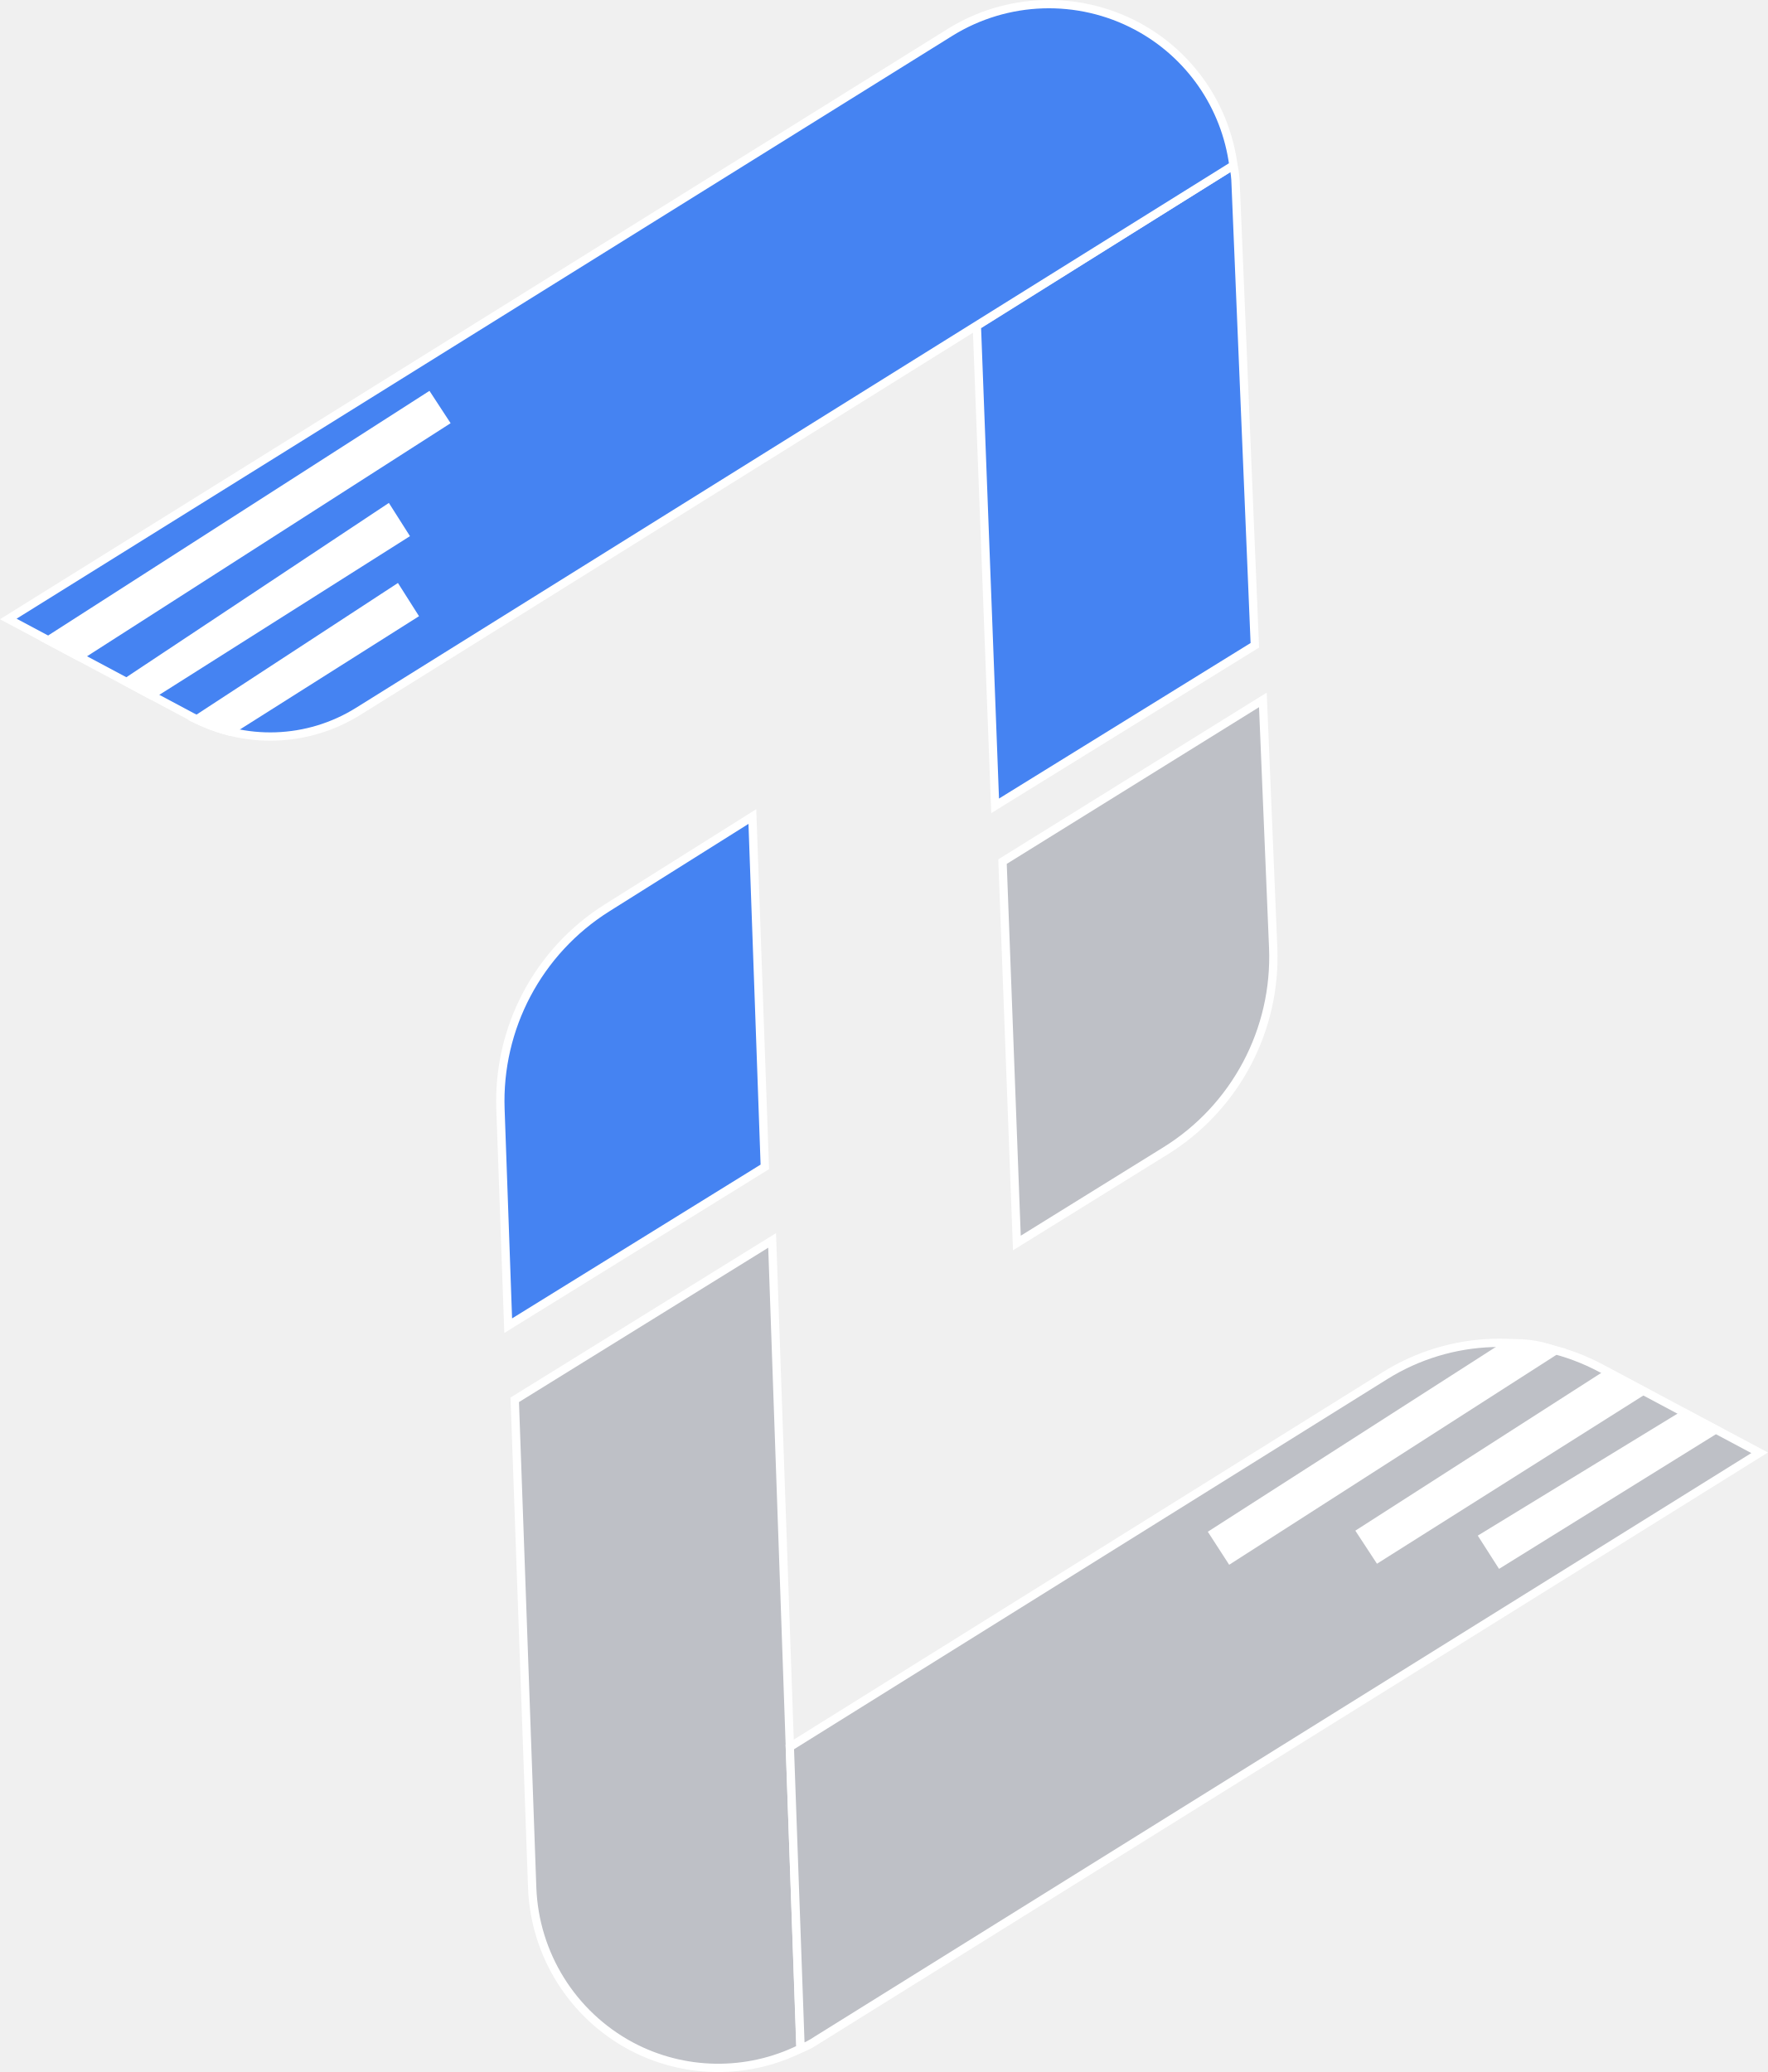
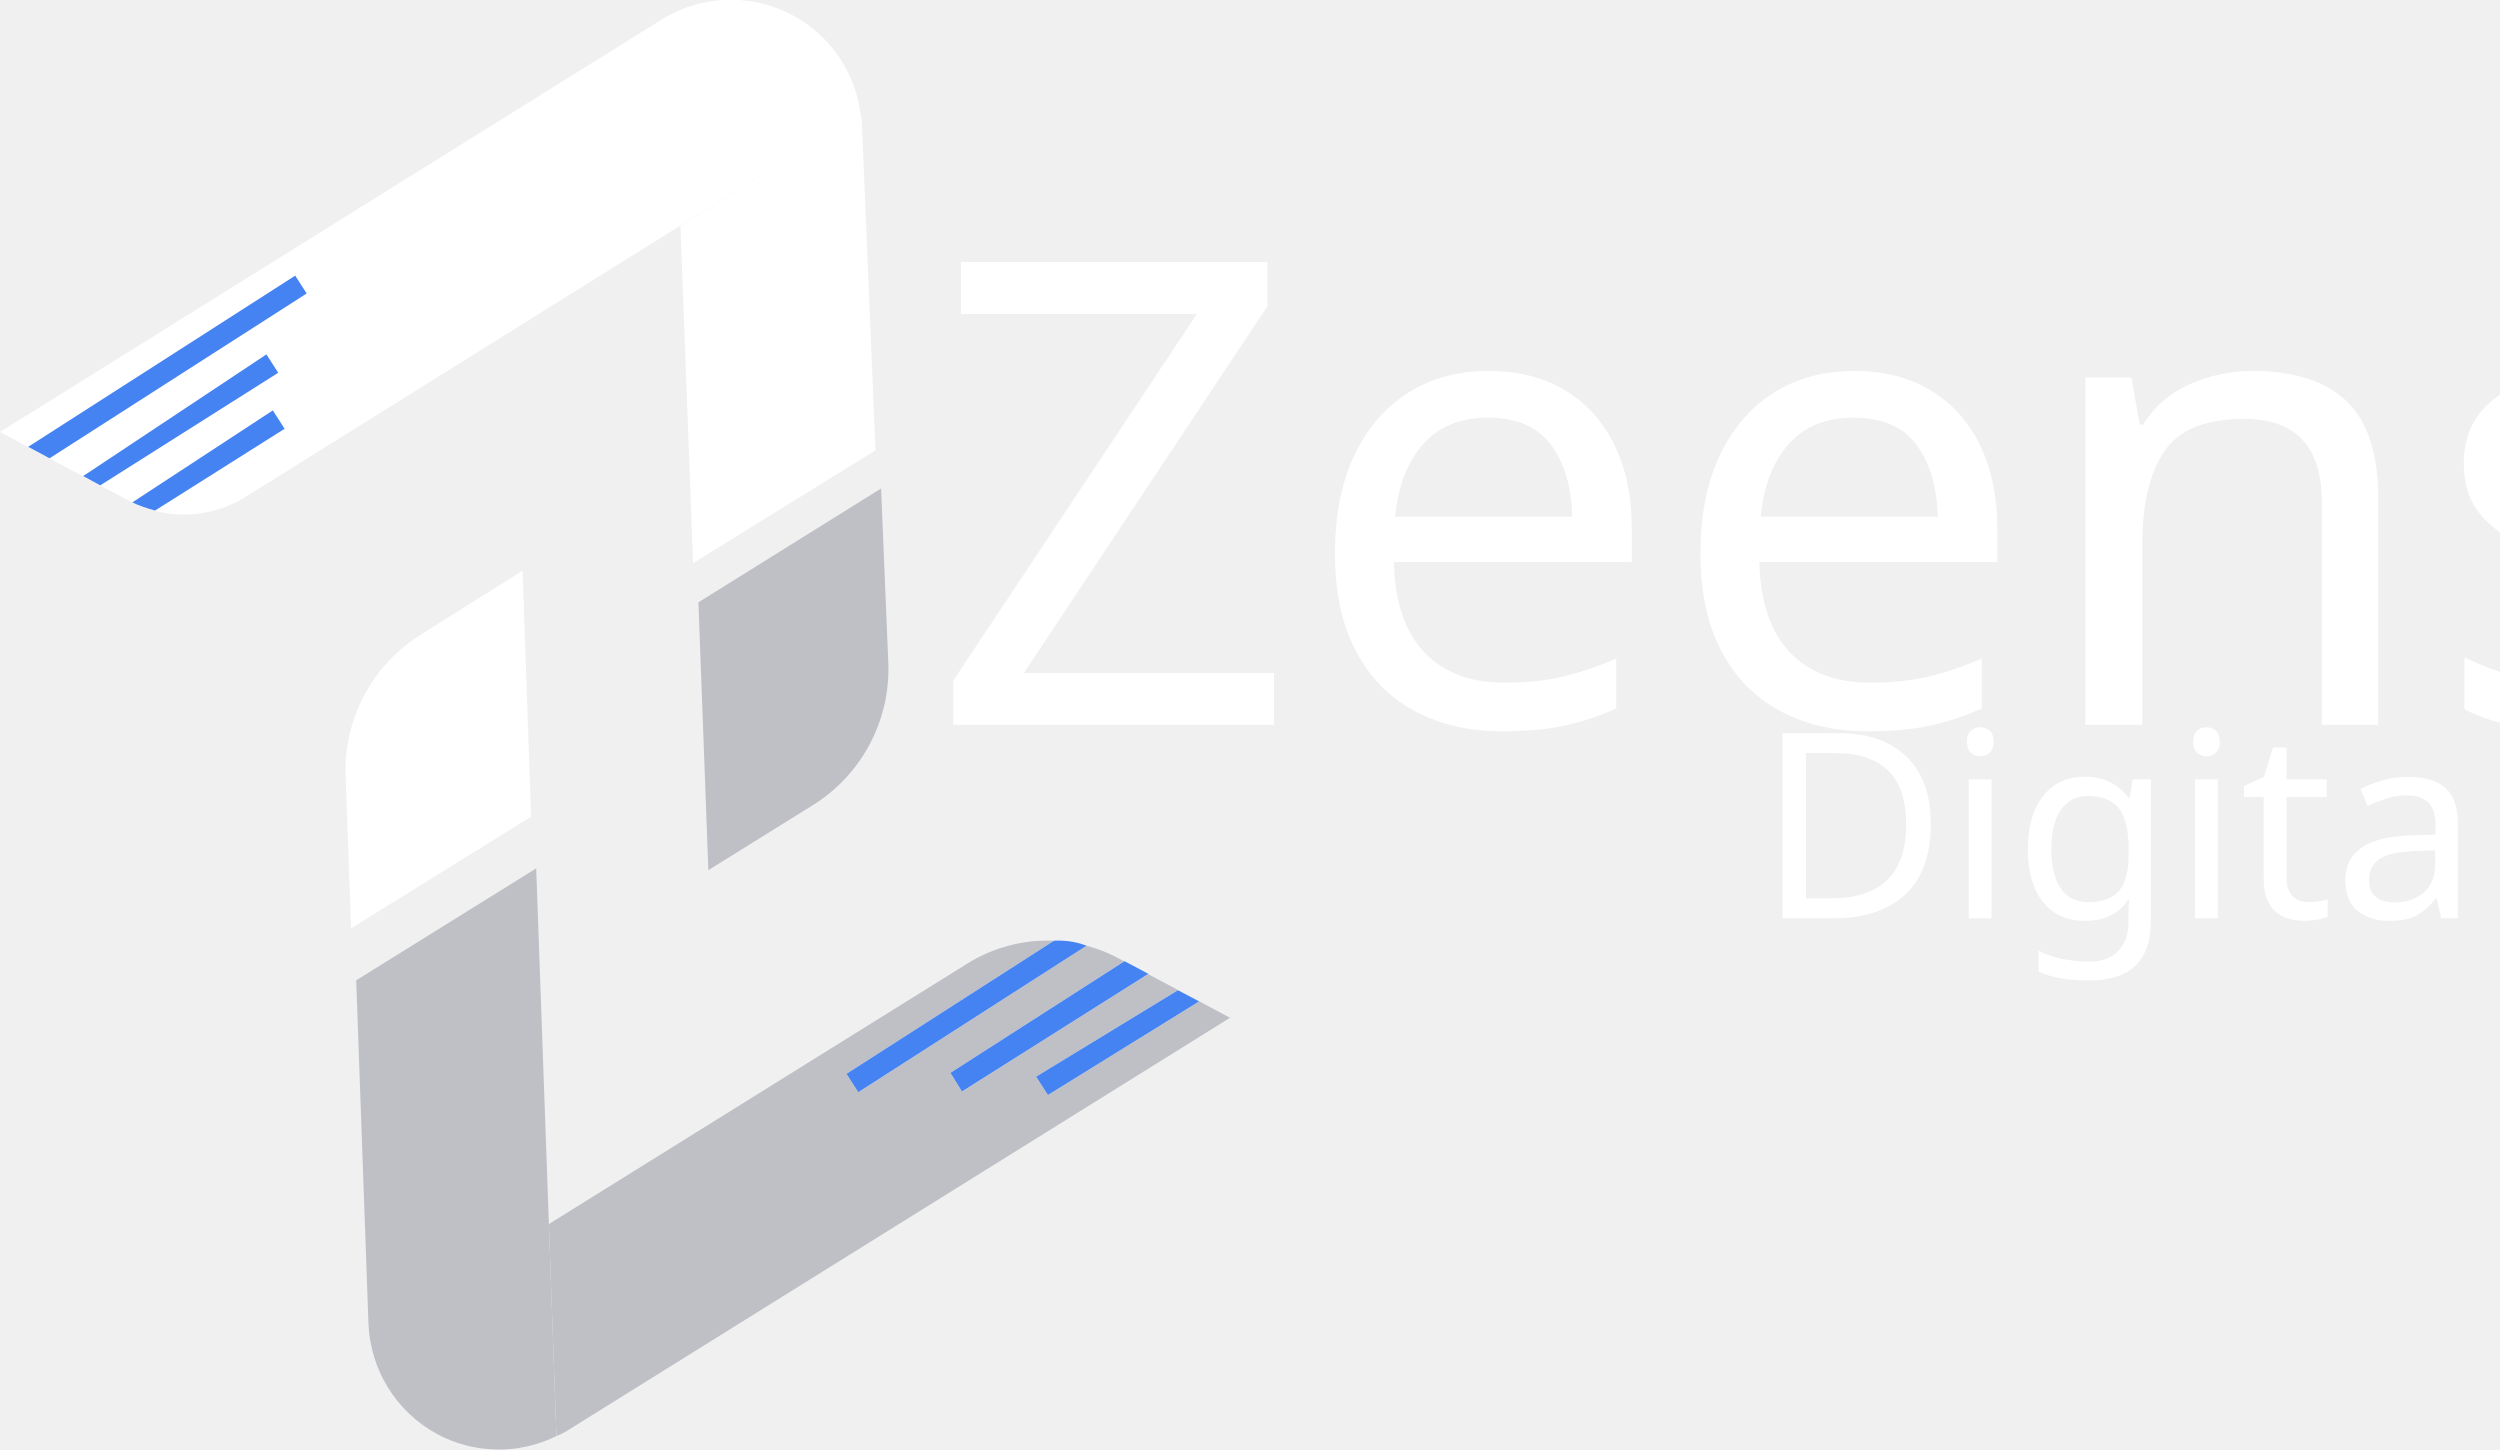
- <svg xmlns="http://www.w3.org/2000/svg" viewBox="0 0 212.94 249.59">
+ <svg xmlns="http://www.w3.org/2000/svg" viewBox="0 0 347.21 201.32">
  <defs>
-     <style>.cls-1{fill:#bec0c6;}.cls-1,.cls-2,.cls-4{stroke:#fff;stroke-miterlimit:10;}.cls-2{fill:#4583f2;}.cls-3{fill:#fff;}.cls-4{fill:none;}</style>
+     <style>.cls-1{font-size:90px;}.cls-1,.cls-2,.cls-4{fill:#fff;}.cls-1,.cls-2{font-family:LaBelleAurore, La Belle Aurore;}.cls-2{font-size:36px;}.cls-3{fill:#bec0c6;}.cls-5{fill:#4583f2;}</style>
  </defs>
  <g id="Layer_2" data-name="Layer 2">
    <g id="OBJECTS">
-       <path class="cls-1" d="M122.48,149.73l17.87-11.08a27.47,27.47,0,0,0,13-24.51l-1.24-29.83-31.36,19.48Z" />
-       <path class="cls-2" d="M119.86,97.07l31.28-19.34-2.31-55.52a11.93,11.93,0,0,0-.27-2.3l-30.9,19.35Z" />
-       <path class="cls-2" d="M1,74.56,23.14,86.37a20,20,0,0,0,20-.68L148.56,19.92A22.31,22.31,0,0,0,136.93,3.14a22.55,22.55,0,0,0-22.47.74Z" />
-       <path class="cls-2" d="M61.21,159.69l30.91-19.13-1.5-42.2-17.5,11a27.48,27.48,0,0,0-12.84,24.25Z" />
-       <path class="cls-1" d="M76,246.47a22.34,22.34,0,0,0,20.41.31L93,149.42,62,168.62l2.1,58.77A22.61,22.61,0,0,0,76,246.47Z" />
-       <path class="cls-1" d="M96.43,246.78a10.48,10.48,0,0,0,2-1.06L211.94,175l-19.09-10.18a26,26,0,0,0-26,.87L95.13,210.44Z" />
-       <path class="cls-3" d="M146.17,184.66l35.58-22.83a12.29,12.29,0,0,1,1.6,0,13.44,13.44,0,0,1,4,.85s-1.05-.24-1.05-.24l1.05.24-39.15,25.12Z" />
-       <path class="cls-4" d="M146.17,184.66l35.58-22.83a12.29,12.29,0,0,1,1.6,0,13.44,13.44,0,0,1,4,.85s-1.05-.24-1.05-.24l1.05.24-39.15,25.12Z" />
-       <path class="cls-3" d="M146.17,184.66l35.58-22.83a12.29,12.29,0,0,1,1.6,0,13.44,13.44,0,0,1,4,.85s-1.05-.24-1.05-.24l1.05.24-39.15,25.12Z" />
-       <path class="cls-3" d="M163.94,184.53l29.86-19.16,4.09,2.17L166,187.68Z" />
-       <path class="cls-4" d="M163.94,184.53l29.86-19.16,4.09,2.17L166,187.68Z" />
-       <path class="cls-3" d="M163.94,184.53l29.86-19.16,4.09,2.17L166,187.68Z" />
-       <path class="cls-3" d="M178.69,185.14,203,170.29l3.64,1.91-25.93,16.1Z" />
-       <path class="cls-4" d="M178.69,185.14,203,170.29l3.64,1.91-25.93,16.1Z" />
-       <path class="cls-3" d="M178.69,185.14,203,170.29l3.64,1.91-25.93,16.1Z" />
-       <path class="cls-3" d="M5.82,77.13,51.58,47.77l2,3.06L9.5,79.09Z" />
-       <path class="cls-4" d="M5.82,77.13,51.58,47.77l2,3.06L9.5,79.09Z" />
-       <path class="cls-3" d="M5.82,77.13,51.58,47.77l2,3.06L9.5,79.09Z" />
-       <path class="cls-3" d="M15.26,82.15,46.69,61.28l2,3.15Q33.46,74.09,18.19,83.74Z" />
-       <path class="cls-4" d="M15.26,82.15,46.69,61.28l2,3.15Q33.46,74.09,18.19,83.74Z" />
-       <path class="cls-3" d="M15.26,82.15,46.69,61.28l2,3.15Q33.46,74.09,18.19,83.74Z" />
-       <path class="cls-3" d="M23.68,86.67l24.1-15.75,2,3.15L27.6,88.1a21.52,21.52,0,0,1-2.1-.66C24.84,87.19,24.23,86.93,23.68,86.67Z" />
-       <path class="cls-4" d="M23.68,86.67l24.1-15.75,2,3.15L27.6,88.1a21.52,21.52,0,0,1-2.1-.66C24.84,87.19,24.23,86.93,23.68,86.67Z" />
-       <path class="cls-3" d="M23.68,86.67l24.1-15.75,2,3.15L27.6,88.1a21.52,21.52,0,0,1-2.1-.66C24.84,87.19,24.23,86.93,23.68,86.67Z" />
+       <text class="cls-1" transform="translate(128.97 100.66)">Zeens</text>
+       <text class="cls-2" transform="translate(244.08 127.53)">Digital</text>
+       <path class="cls-3" d="M98.38,120.85l14.47-9A22.27,22.27,0,0,0,123.37,92l-1-24.16L97,83.65Z" />
+       <path class="cls-4" d="M96.26,78.21l25.33-15.67-1.87-45a9.83,9.83,0,0,0-.22-1.86l-25,15.67Z" />
+       <path class="cls-4" d="M0,60l17.93,9.56A16.16,16.16,0,0,0,34.12,69L119.5,15.72a18.15,18.15,0,0,0-27.61-13Z" />
+       <path class="cls-4" d="M48.76,128.92l25-15.49L72.58,79.25,58.4,88.17A22.24,22.24,0,0,0,48,107.8Z" />
+       <path class="cls-3" d="M60.75,199.19a18.09,18.09,0,0,0,16.53.26L74.47,120.6l-25,15.55,1.7,47.6A18.27,18.27,0,0,0,60.75,199.19Z" />
+       <path class="cls-3" d="M77.28,199.45a8.79,8.79,0,0,0,1.67-.86l91.88-57.24-15.46-8.24a21,21,0,0,0-21,.7L76.23,170Z" />
+       <path class="cls-4" d="M117.56,149.14l28.82-18.49a9.51,9.51,0,0,1,1.3,0,10.64,10.64,0,0,1,3.23.69s-.85-.2-.85-.2l.85.2L119.2,151.69Z" />
+       <path class="cls-5" d="M117.56,149.14l28.82-18.49a9.51,9.51,0,0,1,1.3,0,10.64,10.64,0,0,1,3.23.69s-.85-.2-.85-.2l.85.2L119.2,151.69Z" />
+       <path class="cls-4" d="M132,149l24.18-15.51,3.31,1.76L133.6,151.59Z" />
+       <path class="cls-5" d="M132,149l24.18-15.51,3.31,1.76L133.6,151.59Z" />
+       <path class="cls-4" d="M143.9,149.53l19.69-12,2.95,1.55-21,13Z" />
+       <path class="cls-5" d="M143.9,149.53l19.69-12,2.95,1.55-21,13Z" />
+       <path class="cls-4" d="M3.91,62.06,41,38.28l1.59,2.48L6.88,63.65Z" />
+       <path class="cls-5" d="M3.91,62.06,41,38.28l1.59,2.48L6.88,63.65Z" />
+       <path class="cls-4" d="M11.55,66.12,37,49.22l1.64,2.55L13.92,67.41Z" />
+       <path class="cls-5" d="M11.55,66.12,37,49.22l1.64,2.55L13.92,67.41Z" />
+       <path class="cls-4" d="M18.37,69.78,37.89,57l1.64,2.55-18,11.36c-.52-.14-1.09-.31-1.7-.53A14.75,14.75,0,0,1,18.37,69.78Z" />
+       <path class="cls-5" d="M18.37,69.78,37.89,57l1.64,2.55-18,11.36c-.52-.14-1.09-.31-1.7-.53A14.75,14.75,0,0,1,18.37,69.78Z" />
    </g>
  </g>
</svg>
